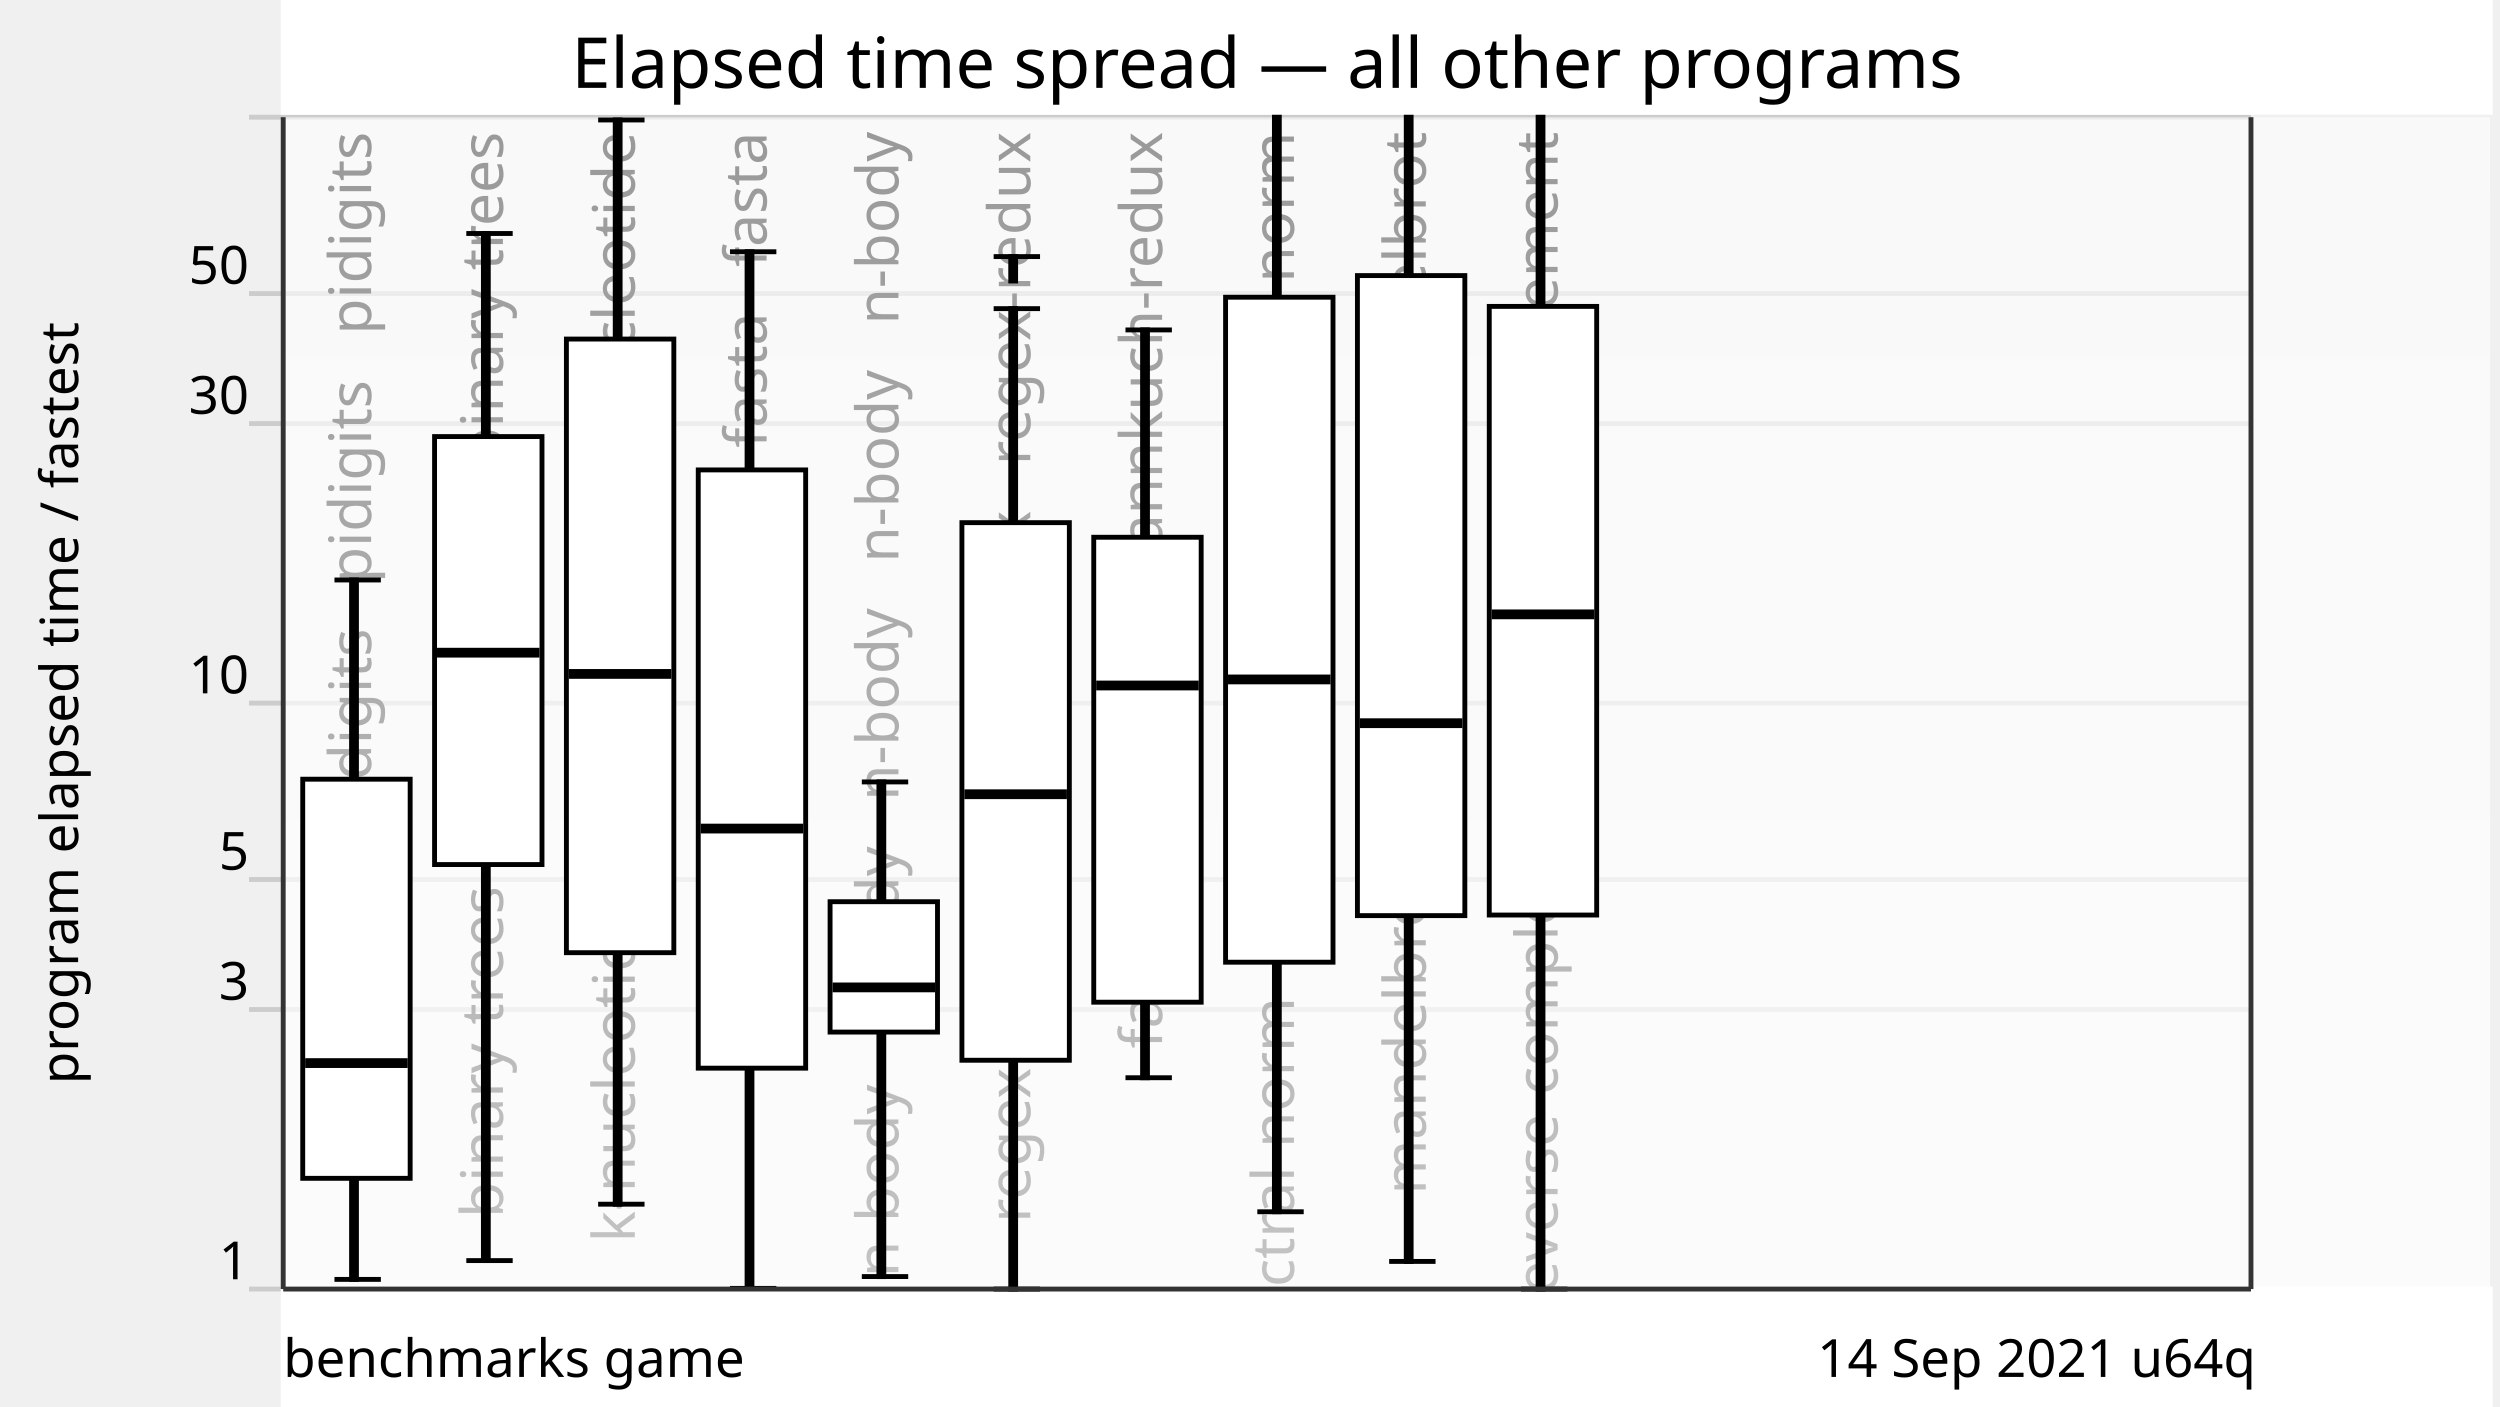
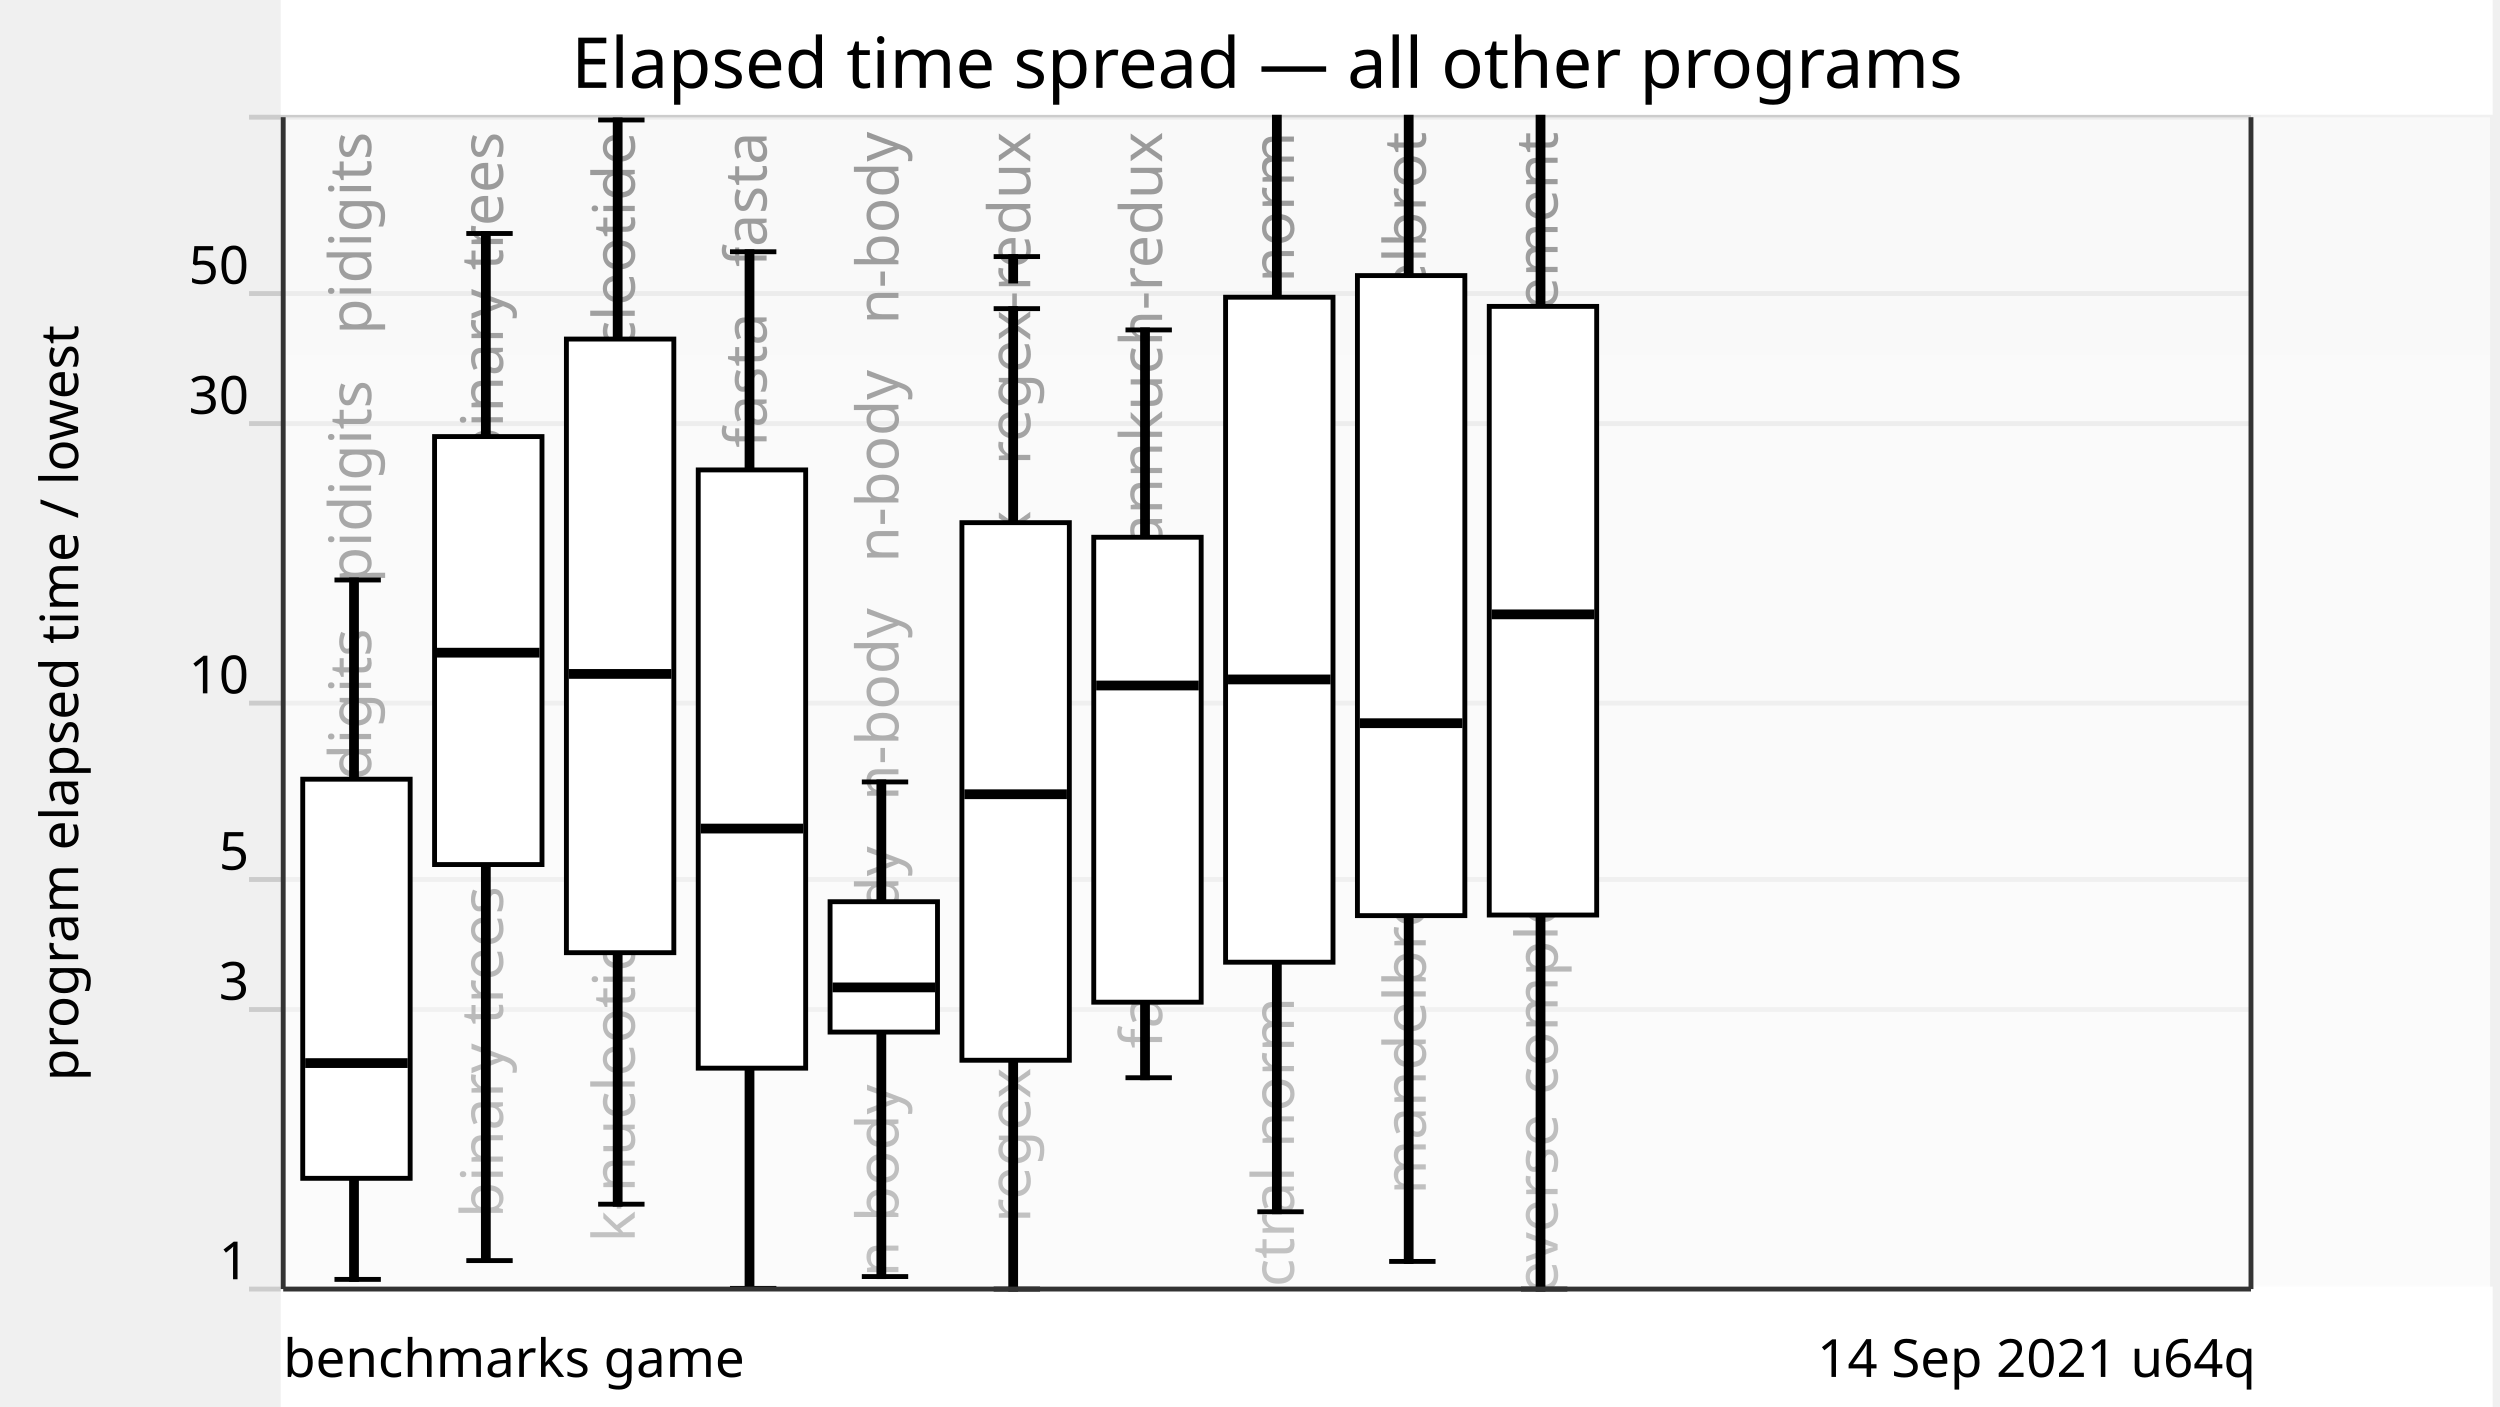
<svg xmlns="http://www.w3.org/2000/svg" xmlns:xlink="http://www.w3.org/1999/xlink" version="1.1" viewBox="0 0 512 288">
  <g style="stroke: #ccc;">
    <line x1="51" y1="264" x2="461" y2="264" />
    <line x1="51" y1="206.75" x2="461" y2="206.75" />
    <line x1="51" y1="180.12" x2="461" y2="180.12" />
    <line x1="51" y1="144" x2="461" y2="144" />
    <line x1="51" y1="86.75" x2="461" y2="86.75" />
    <line x1="51" y1="60.12" x2="461" y2="60.12" />
    <line x1="51" y1="24" x2="461" y2="24" />
  </g>
  <g style="text-anchor: end; font-family: Ubuntu,Verdana,sans-serif; font-size: 0.9em;">
    <text x="51" y="262">1</text>
    <text x="51" y="204.75">3</text>
    <text x="51" y="178.12">5</text>
    <text x="51" y="142">10</text>
    <text x="51" y="84.75">30</text>
    <text x="51" y="58.12">50</text>
    <text x="51" y="22" />
  </g>
  <defs>
    <linearGradient id="grade" x1="0" y1="0" x2="0" y2="1">
      <stop offset="0" style="stop-color: white" stop-opacity="0.6" />
      <stop offset="1" style="stop-color: white" stop-opacity="0.8" />
    </linearGradient>
    <mask id="fade">
      <rect x="58" y="24" width="452" height="288" fill="url(#grade)" />
    </mask>
    <g id="backgroundText" style="text-anchor: end; font-family: Ubuntu,Verdana,sans-serif; font-size: 1em;">
      <text x="16" y="0" transform="rotate(270,16,0)" xml:space="preserve">   pidigits   pidigits   pidigits   pidigits</text>
      <text x="43" y="0" transform="rotate(270,43,0)" xml:space="preserve">   binary-trees   binary-trees   binary-trees</text>
      <text x="70" y="0" transform="rotate(270,70,0)" xml:space="preserve">   k-nucleotide   k-nucleotide   k-nucleotide</text>
      <text x="97" y="0" transform="rotate(270,97,0)" xml:space="preserve">   fasta   fasta   fasta   fasta   fasta</text>
      <text x="124" y="0" transform="rotate(270,124,0)" xml:space="preserve">   n-body   n-body   n-body   n-body   n-body</text>
      <text x="151" y="0" transform="rotate(270,151,0)" xml:space="preserve">   regex-redux   regex-redux   regex-redux</text>
      <text x="178" y="0" transform="rotate(270,178,0)" xml:space="preserve">   fannkuch-redux   fannkuch-redux</text>
      <text x="205" y="0" transform="rotate(270,205,0)" xml:space="preserve">   spectral-norm   spectral-norm   spectral-norm</text>
      <text x="232" y="0" transform="rotate(270,232,0)" xml:space="preserve">   mandelbrot   mandelbrot   mandelbrot</text>
      <text x="259" y="0" transform="rotate(270,259,0)" xml:space="preserve">   reverse-complement   reverse-complement</text>
    </g>
  </defs>
  <use x="60" y="27" xlink:href="#backgroundText" />
  <rect x="58" y="24" width="452" height="288" fill="white" mask="url(#fade)" />
  <rect x="58" y="264" width="452" height="288" style="fill: white; stroke: white;" />
  <g style="fill: black; stroke: black;">
    <rect x="72" y="118.78" width="1" height="143.24" />
    <rect x="99" y="47.82" width="1" height="210.34" />
    <rect x="126" y="24.57" width="1" height="222.05" />
    <rect x="153" y="51.56" width="1" height="212.31" />
    <rect x="180" y="160.14" width="1" height="101.31" />
    <rect x="207" y="63.21" width="1" height="200.79" />
    <rect x="234" y="67.57" width="1" height="153.15" />
    <rect x="261" y="15.46" width="1" height="232.7" />
    <rect x="288" y="11.28" width="1" height="247.07" />
    <rect x="315" y="17.94" width="1" height="246.06" />
  </g>
  <g style="fill: white; stroke: black;">
    <rect x="62" y="159.58" width="22" height="81.74" />
    <rect x="89" y="89.41" width="22" height="87.65" />
    <rect x="116" y="69.44" width="22" height="125.67" />
    <rect x="143" y="96.24" width="22" height="122.52" />
    <rect x="170" y="184.67" width="22" height="26.7" />
    <rect x="197" y="107.04" width="22" height="110.1" />
    <rect x="224" y="110.03" width="22" height="95.22" />
    <rect x="251" y="60.87" width="22" height="136.19" />
    <rect x="278" y="56.44" width="22" height="131.08" />
    <rect x="305" y="62.75" width="22" height="124.65" />
  </g>
  <g style="fill: black; stroke: black;">
    <line x1="68.5" y1="262.02" x2="78" y2="262.02" />
    <line x1="68.5" y1="118.78" x2="78" y2="118.78" />
    <line x1="68.5" y1="-64.82" x2="78" y2="-64.82" />
    <rect x="72" y="-64.82" width="1" height="5" />
  </g>
  <g style="fill: black; stroke: black;">
    <rect x="63" y="217.22" width="20" height="1" />
  </g>
  <g style="fill: black; stroke: black;">
    <line x1="95.5" y1="258.17" x2="105" y2="258.17" />
    <line x1="95.5" y1="47.82" x2="105" y2="47.82" />
    <line x1="95.5" y1="-82.14" x2="105" y2="-82.14" />
    <rect x="99" y="-82.14" width="1" height="5" />
  </g>
  <g style="fill: black; stroke: black;">
    <rect x="90" y="133.17" width="20" height="1" />
  </g>
  <g style="fill: black; stroke: black;">
    <line x1="122.5" y1="246.62" x2="132" y2="246.62" />
    <line x1="122.5" y1="24.57" x2="132" y2="24.57" />
    <line x1="122.5" y1="-43.9" x2="132" y2="-43.9" />
    <rect x="126" y="-43.9" width="1" height="5" />
  </g>
  <g style="fill: black; stroke: black;">
    <rect x="117" y="137.52" width="20" height="1" />
  </g>
  <g style="fill: black; stroke: black;">
    <line x1="149.5" y1="263.86" x2="159" y2="263.86" />
    <line x1="149.5" y1="51.56" x2="159" y2="51.56" />
    <line x1="149.5" y1="-61.95" x2="159" y2="-61.95" />
    <rect x="153" y="-61.95" width="1" height="5" />
  </g>
  <g style="fill: black; stroke: black;">
    <rect x="144" y="169.19" width="20" height="1" />
  </g>
  <g style="fill: black; stroke: black;">
    <line x1="176.5" y1="261.44" x2="186" y2="261.44" />
    <line x1="176.5" y1="160.14" x2="186" y2="160.14" />
    <line x1="176.5" y1="-100.81" x2="186" y2="-100.81" />
    <rect x="180" y="-100.81" width="1" height="5" />
  </g>
  <g style="fill: black; stroke: black;">
    <rect x="171" y="201.72" width="20" height="1" />
  </g>
  <g style="fill: black; stroke: black;">
    <line x1="203.5" y1="264" x2="213" y2="264" />
    <line x1="203.5" y1="63.21" x2="213" y2="63.21" />
    <line x1="203.5" y1="52.55" x2="213" y2="52.55" />
    <rect x="207" y="52.55" width="1" height="5" />
  </g>
  <g style="fill: black; stroke: black;">
    <rect x="198" y="162.16" width="20" height="1" />
  </g>
  <g style="fill: black; stroke: black;">
    <line x1="230.5" y1="220.72" x2="240" y2="220.72" />
    <line x1="230.5" y1="67.57" x2="240" y2="67.57" />
    <line x1="230.5" y1="-101.64" x2="240" y2="-101.64" />
    <rect x="234" y="-101.64" width="1" height="5" />
  </g>
  <g style="fill: black; stroke: black;">
    <rect x="225" y="139.89" width="20" height="1" />
  </g>
  <g style="fill: black; stroke: black;">
    <line x1="257.5" y1="248.17" x2="267" y2="248.17" />
    <line x1="257.5" y1="15.46" x2="267" y2="15.46" />
    <line x1="257.5" y1="-162.36" x2="267" y2="-162.36" />
    <rect x="261" y="-162.36" width="1" height="5" />
  </g>
  <g style="fill: black; stroke: black;">
    <rect x="252" y="138.65" width="20" height="1" />
  </g>
  <g style="fill: black; stroke: black;">
    <line x1="284.5" y1="258.34" x2="294" y2="258.34" />
    <line x1="284.5" y1="11.28" x2="294" y2="11.28" />
    <line x1="284.5" y1="-150.71" x2="294" y2="-150.71" />
    <rect x="288" y="-150.71" width="1" height="5" />
  </g>
  <g style="fill: black; stroke: black;">
    <rect x="279" y="147.61" width="20" height="1" />
  </g>
  <g style="fill: black; stroke: black;">
    <line x1="311.5" y1="264" x2="321" y2="264" />
    <line x1="311.5" y1="17.94" x2="321" y2="17.94" />
    <line x1="311.5" y1="-108.23" x2="321" y2="-108.23" />
    <rect x="315" y="-108.23" width="1" height="5" />
  </g>
  <g style="fill: black; stroke: black;">
    <rect x="306" y="125.32" width="20" height="1" />
  </g>
  <g style="text-anchor: end; font-family: Ubuntu,Verdana,sans-serif; font-size: 0.9em;">
    <text x="462" y="282">14 Sep 2021 u64q</text>
    <text x="58" y="282" style="text-anchor: start;">benchmarks game</text>
  </g>
-   <text x="16" y="144" transform="rotate(270,16,144)" style="text-anchor: middle; font-family: Ubuntu,Verdana,sans-serif; font-size: 0.9em;">program elapsed time / fastest</text>
+   <text x="16" y="144" transform="rotate(270,16,144)" style="text-anchor: middle; font-family: Ubuntu,Verdana,sans-serif; font-size: 0.9em;">program elapsed time / lowest</text>
  <rect x="58" y="-120" width="452" height="143" style="fill: white; stroke: white;" />
  <text x="259.5" y="18" style="text-anchor: middle; font-family: Ubuntu,Verdana,sans-serif; font-size: 1.2em;">Elapsed time spread — all other programs</text>
  <g style="stroke: #333;">
    <line x1="58" y1="24" x2="58" y2="264" />
    <line x1="461" y1="24" x2="461" y2="264" />
    <line x1="58" y1="264" x2="461" y2="264" />
  </g>
</svg>
